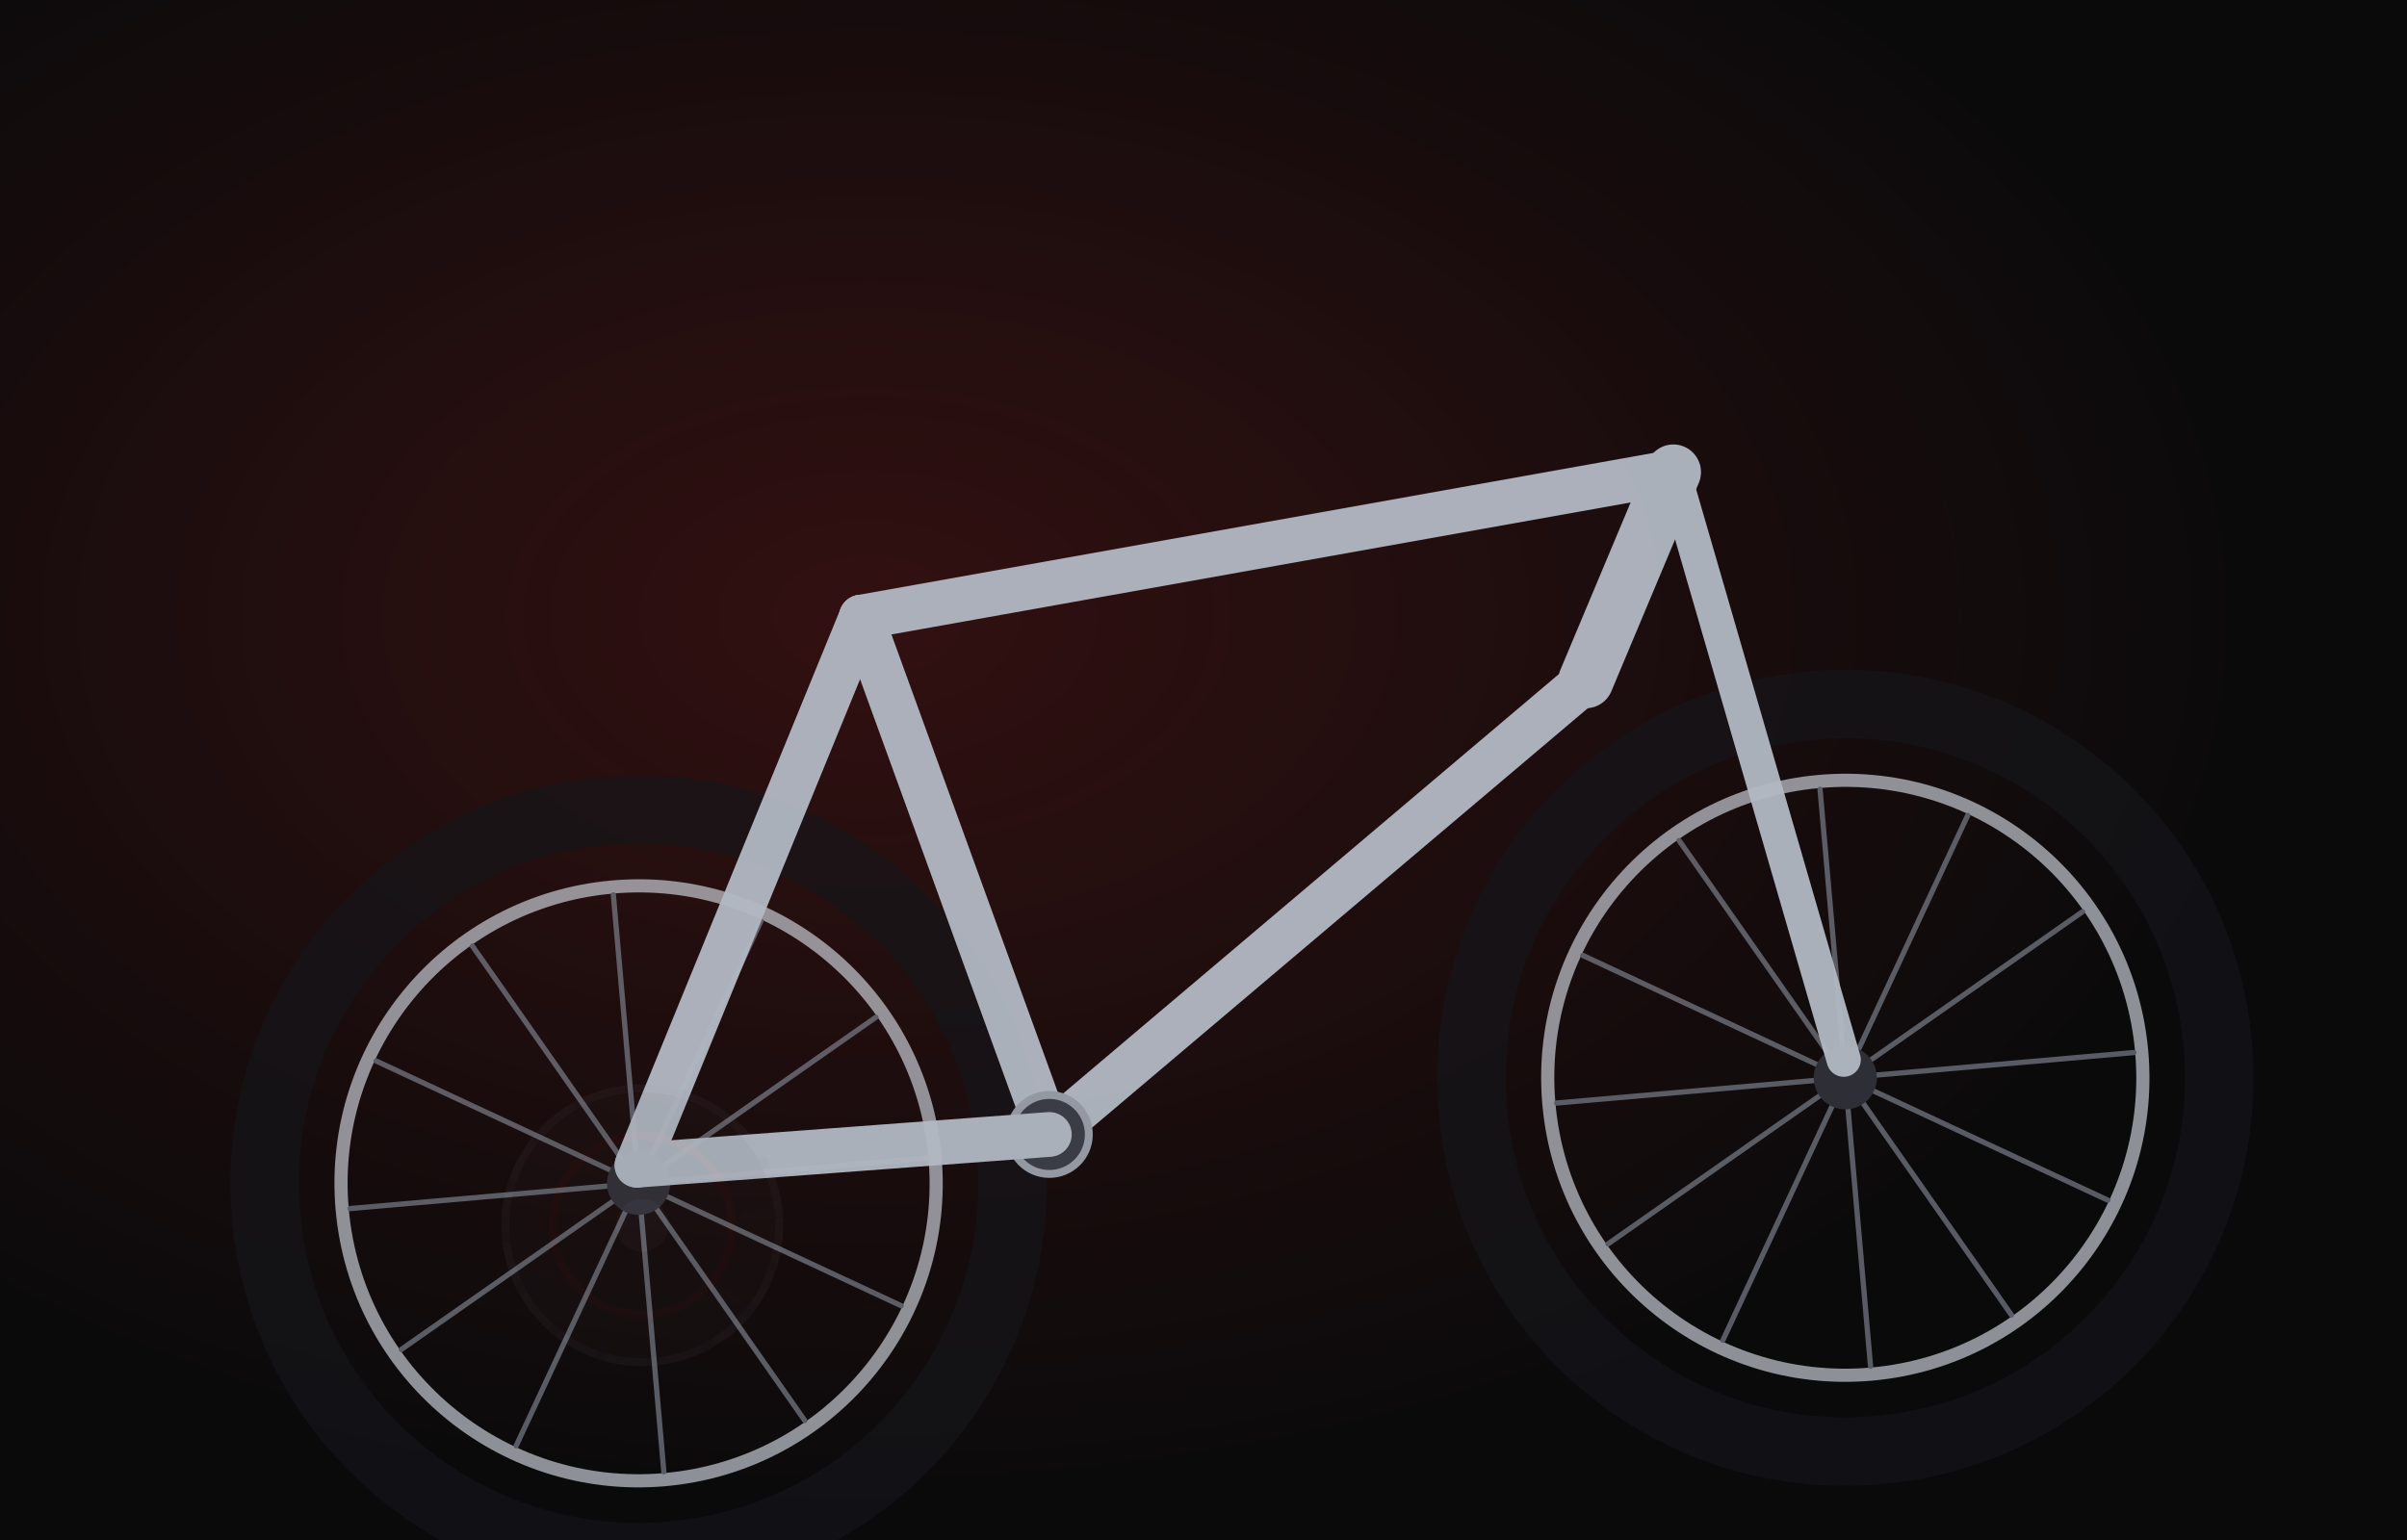
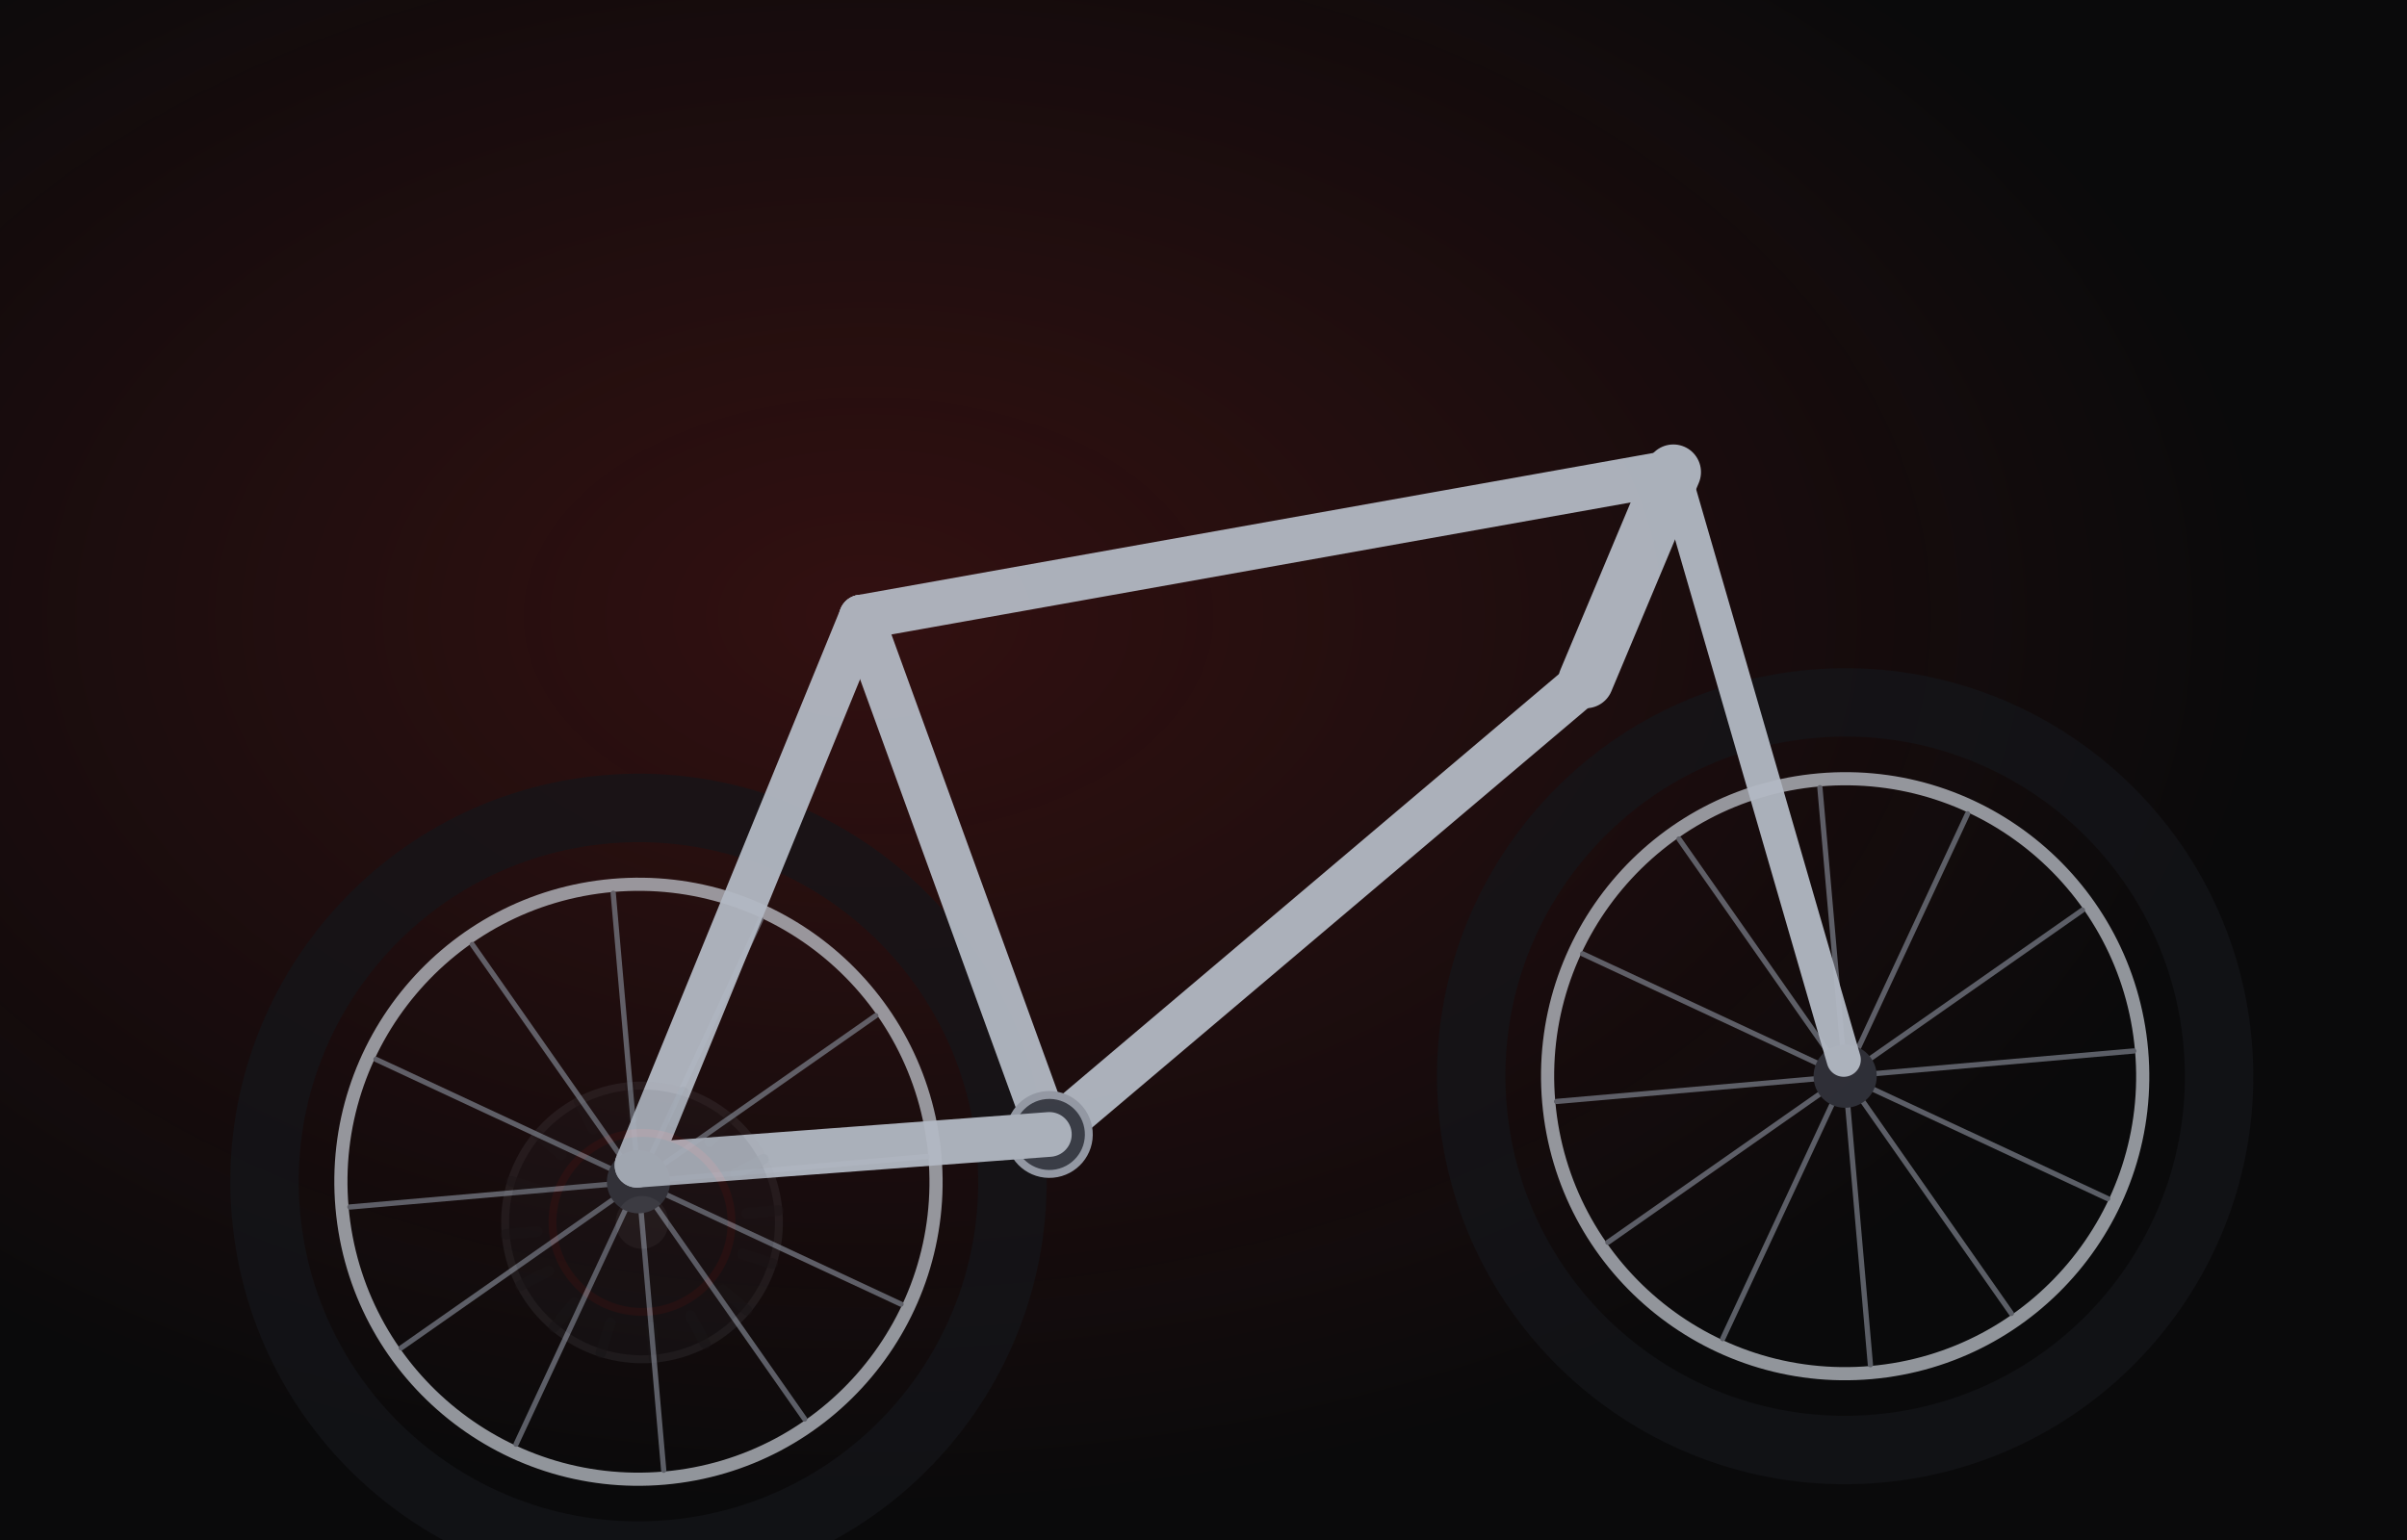
<svg xmlns="http://www.w3.org/2000/svg" viewBox="0 0 1000 640" width="1000" height="640">
  <defs>
    <radialGradient id="glow" cx="36.2%" cy="40%" r="58%">
      <stop offset="0%" stop-color="#d42a28" stop-opacity="0.20" />
      <stop offset="100%" stop-color="#d42a28" stop-opacity="0" />
    </radialGradient>
    <linearGradient id="sweep" x1="0" y1="0" x2="1" y2="0">
      <stop offset="0%" stop-color="#ffffff" stop-opacity="0" />
      <stop offset="50%" stop-color="#ffffff" stop-opacity="0.10" />
      <stop offset="55%" stop-color="#d42a28" stop-opacity="0.25" />
      <stop offset="100%" stop-color="#d42a28" stop-opacity="0" />
    </linearGradient>
  </defs>
  <rect width="1000" height="640" fill="#0a0a0b" />
  <rect width="1000" height="640" fill="url(#glow)" />
  <g transform="translate(500 350) rotate(-5.00) scale(1.094) translate(-500 -350)">
-     <g opacity="0.330" transform="translate(0 17.4)" />
-     <g opacity="0.676" transform="translate(0 8.4)">
+     <g opacity="0.378" transform="translate(0 16.2)" />
+     <g opacity="0.700" transform="translate(0 7.8)">
      <circle cx="275" cy="452" r="142" fill="none" stroke="#141519" stroke-width="26" />
      <circle cx="275" cy="452" r="113" fill="none" stroke="#cbd0d8" stroke-width="5" />
      <line x1="275" y1="452" x2="385" y2="452" stroke="#7d828d" stroke-width="2" stroke-linecap="round" />
      <line x1="275" y1="452" x2="370.263" y2="507" stroke="#7d828d" stroke-width="2" stroke-linecap="round" />
      <line x1="275" y1="452" x2="330" y2="547.263" stroke="#7d828d" stroke-width="2" stroke-linecap="round" />
      <line x1="275" y1="452" x2="275" y2="562" stroke="#7d828d" stroke-width="2" stroke-linecap="round" />
      <line x1="275" y1="452" x2="220" y2="547.263" stroke="#7d828d" stroke-width="2" stroke-linecap="round" />
      <line x1="275" y1="452" x2="179.737" y2="507" stroke="#7d828d" stroke-width="2" stroke-linecap="round" />
      <line x1="275" y1="452" x2="165" y2="452" stroke="#7d828d" stroke-width="2" stroke-linecap="round" />
      <line x1="275" y1="452" x2="179.737" y2="397" stroke="#7d828d" stroke-width="2" stroke-linecap="round" />
      <line x1="275" y1="452" x2="220" y2="356.737" stroke="#7d828d" stroke-width="2" stroke-linecap="round" />
      <line x1="275" y1="452" x2="275" y2="342" stroke="#7d828d" stroke-width="2" stroke-linecap="round" />
      <line x1="275" y1="452" x2="330" y2="356.737" stroke="#7d828d" stroke-width="2" stroke-linecap="round" />
      <line x1="275" y1="452" x2="370.263" y2="397" stroke="#7d828d" stroke-width="2" stroke-linecap="round" />
      <circle cx="275" cy="452" r="12" fill="#3c3f49" />
      <circle cx="735" cy="452" r="142" fill="none" stroke="#141519" stroke-width="26" />
      <circle cx="735" cy="452" r="113" fill="none" stroke="#cbd0d8" stroke-width="5" />
      <line x1="735" y1="452" x2="845" y2="452" stroke="#7d828d" stroke-width="2" stroke-linecap="round" />
      <line x1="735" y1="452" x2="830.263" y2="507" stroke="#7d828d" stroke-width="2" stroke-linecap="round" />
      <line x1="735" y1="452" x2="790" y2="547.263" stroke="#7d828d" stroke-width="2" stroke-linecap="round" />
      <line x1="735" y1="452" x2="735" y2="562" stroke="#7d828d" stroke-width="2" stroke-linecap="round" />
      <line x1="735" y1="452" x2="680" y2="547.263" stroke="#7d828d" stroke-width="2" stroke-linecap="round" />
      <line x1="735" y1="452" x2="639.737" y2="507" stroke="#7d828d" stroke-width="2" stroke-linecap="round" />
      <line x1="735" y1="452" x2="625" y2="452" stroke="#7d828d" stroke-width="2" stroke-linecap="round" />
      <line x1="735" y1="452" x2="639.737" y2="397" stroke="#7d828d" stroke-width="2" stroke-linecap="round" />
      <line x1="735" y1="452" x2="680" y2="356.737" stroke="#7d828d" stroke-width="2" stroke-linecap="round" />
      <line x1="735" y1="452" x2="735" y2="342" stroke="#7d828d" stroke-width="2" stroke-linecap="round" />
      <line x1="735" y1="452" x2="790" y2="356.737" stroke="#7d828d" stroke-width="2" stroke-linecap="round" />
      <line x1="735" y1="452" x2="830.263" y2="397" stroke="#7d828d" stroke-width="2" stroke-linecap="round" />
      <circle cx="735" cy="452" r="12" fill="#3c3f49" />
    </g>
    <g opacity="0.000" transform="translate(0 26.0)">
      <circle cx="275" cy="452" r="150" fill="none" stroke="#0b0c0f" stroke-width="26" stroke-dasharray="20 14" />
      <circle cx="735" cy="452" r="150" fill="none" stroke="#0b0c0f" stroke-width="26" stroke-dasharray="20 14" />
    </g>
    <g opacity="0.943" transform="translate(0 1.5)">
      <line x1="432" y1="454" x2="650" y2="300" stroke="#b3b9c4" stroke-width="17" stroke-linecap="round" />
      <line x1="378" y1="252" x2="690" y2="224" stroke="#b3b9c4" stroke-width="17" stroke-linecap="round" />
      <line x1="432" y1="454" x2="378" y2="252" stroke="#b3b9c4" stroke-width="17" stroke-linecap="round" />
      <line x1="650" y1="300" x2="690" y2="224" stroke="#b3b9c4" stroke-width="21" stroke-linecap="round" />
      <line x1="690" y1="224" x2="735" y2="452" stroke="#b3b9c4" stroke-width="13" stroke-linecap="round" />
      <circle cx="432" cy="454" r="15" fill="#3c3f49" stroke="#9aa0ab" stroke-width="3" />
      <line x1="432" y1="454" x2="275" y2="452" stroke="#b3b9c4" stroke-width="17" stroke-linecap="round" />
      <line x1="275" y1="452" x2="378" y2="252" stroke="#b3b9c4" stroke-width="17" stroke-linecap="round" />
    </g>
    <g opacity="0.000" transform="translate(0 26.0)">
      <line x1="378" y1="252" x2="372" y2="208" stroke="#9aa0ab" stroke-width="9" stroke-linecap="round" />
      <rect x="334" y="192" width="86" height="16" rx="8" fill="#3c3f49" />
    </g>
    <g opacity="0.000" transform="translate(0 26.0)">
      <circle cx="735" cy="452" r="62" fill="none" stroke="#9aa0ab" stroke-width="4" />
      <circle cx="735" cy="452" r="56" fill="none" stroke="#6b6f79" stroke-width="1.5" />
      <circle cx="785" cy="452" r="3" fill="#0b0c0f" />
      <circle cx="775.451" cy="481.389" r="3" fill="#0b0c0f" />
      <circle cx="750.451" cy="499.553" r="3" fill="#0b0c0f" />
      <circle cx="719.549" cy="499.553" r="3" fill="#0b0c0f" />
      <circle cx="694.549" cy="481.389" r="3" fill="#0b0c0f" />
      <circle cx="685" cy="452" r="3" fill="#0b0c0f" />
      <circle cx="694.549" cy="422.611" r="3" fill="#0b0c0f" />
      <circle cx="719.549" cy="404.447" r="3" fill="#0b0c0f" />
      <circle cx="750.451" cy="404.447" r="3" fill="#0b0c0f" />
      <circle cx="775.451" cy="422.611" r="3" fill="#0b0c0f" />
      <circle cx="275" cy="452" r="62" fill="none" stroke="#9aa0ab" stroke-width="4" />
      <circle cx="275" cy="452" r="56" fill="none" stroke="#6b6f79" stroke-width="1.5" />
      <circle cx="325" cy="452" r="3" fill="#0b0c0f" />
      <circle cx="315.451" cy="481.389" r="3" fill="#0b0c0f" />
      <circle cx="290.451" cy="499.553" r="3" fill="#0b0c0f" />
      <circle cx="259.549" cy="499.553" r="3" fill="#0b0c0f" />
      <circle cx="234.549" cy="481.389" r="3" fill="#0b0c0f" />
      <circle cx="225" cy="452" r="3" fill="#0b0c0f" />
      <circle cx="234.549" cy="422.611" r="3" fill="#0b0c0f" />
      <circle cx="259.549" cy="404.447" r="3" fill="#0b0c0f" />
      <circle cx="290.451" cy="404.447" r="3" fill="#0b0c0f" />
      <circle cx="315.451" cy="422.611" r="3" fill="#0b0c0f" />
    </g>
    <g opacity="0.000" transform="translate(0 26.0)">
      <g transform="translate(541 377) rotate(-35.23823)">
        <rect x="-88" y="-27" width="176" height="54" rx="14" fill="#22242c" stroke="#2d303a" stroke-width="3" />
        <rect x="-80" y="-19" width="160" height="12" rx="6" fill="#2d303a" />
        <rect x="-74" y="15" width="148" height="5" rx="2.5" fill="#e23a34" opacity="0.85" />
      </g>
    </g>
-     <g opacity="0.060" transform="translate(0 24.4)">
+     <g opacity="0.104" transform="translate(0 23.3)">
      <circle cx="275" cy="452" r="52" fill="#3c3f49" stroke="#9aa0ab" stroke-width="3" />
      <line x1="315" y1="452" x2="327" y2="452" stroke="#54586180" stroke-width="4" stroke-linecap="round" />
      <line x1="311.955" y1="467.307" x2="323.042" y2="471.9" stroke="#54586180" stroke-width="4" stroke-linecap="round" />
      <line x1="303.284" y1="480.284" x2="311.77" y2="488.77" stroke="#54586180" stroke-width="4" stroke-linecap="round" />
      <line x1="290.307" y1="488.955" x2="294.9" y2="500.042" stroke="#54586180" stroke-width="4" stroke-linecap="round" />
      <line x1="275" y1="492" x2="275" y2="504" stroke="#54586180" stroke-width="4" stroke-linecap="round" />
      <line x1="259.693" y1="488.955" x2="255.1" y2="500.042" stroke="#54586180" stroke-width="4" stroke-linecap="round" />
      <line x1="246.716" y1="480.284" x2="238.23" y2="488.77" stroke="#54586180" stroke-width="4" stroke-linecap="round" />
      <line x1="238.045" y1="467.307" x2="226.958" y2="471.9" stroke="#54586180" stroke-width="4" stroke-linecap="round" />
      <line x1="235" y1="452" x2="223" y2="452" stroke="#54586180" stroke-width="4" stroke-linecap="round" />
      <line x1="238.045" y1="436.693" x2="226.958" y2="432.1" stroke="#54586180" stroke-width="4" stroke-linecap="round" />
      <line x1="246.716" y1="423.716" x2="238.23" y2="415.23" stroke="#54586180" stroke-width="4" stroke-linecap="round" />
      <line x1="259.693" y1="415.045" x2="255.1" y2="403.958" stroke="#54586180" stroke-width="4" stroke-linecap="round" />
      <line x1="275" y1="412" x2="275" y2="400" stroke="#54586180" stroke-width="4" stroke-linecap="round" />
      <line x1="290.307" y1="415.045" x2="294.9" y2="403.958" stroke="#54586180" stroke-width="4" stroke-linecap="round" />
      <line x1="303.284" y1="423.716" x2="311.77" y2="415.23" stroke="#54586180" stroke-width="4" stroke-linecap="round" />
      <line x1="311.955" y1="436.693" x2="323.042" y2="432.1" stroke="#54586180" stroke-width="4" stroke-linecap="round" />
      <circle cx="275" cy="452" r="34" fill="none" stroke="#e23a34" stroke-width="3" opacity="0.8" />
      <circle cx="275" cy="452" r="10" fill="#9aa0ab" />
+     </g>
+     <g opacity="0.000" transform="translate(0 26.0)">
+       <line x1="432" y1="454" x2="424" y2="508" stroke="#9aa0ab" stroke-width="8" stroke-linecap="round" />
+       <rect x="404" y="506" width="36" height="11" rx="3" fill="#3c3f49" />
    </g>
    <g opacity="0.000" transform="translate(0 26.0)">
      <rect x="723" y="370" width="22" height="28" rx="5" fill="#3c3f49" stroke="#9aa0ab" stroke-width="2" />
      <rect x="263" y="370" width="22" height="28" rx="5" fill="#3c3f49" stroke="#9aa0ab" stroke-width="2" />
    </g>
    <g opacity="0.000" transform="translate(0 26.0)">
      <line x1="432" y1="454" x2="650" y2="300" stroke="#1c1d22" stroke-width="10" stroke-linecap="round" />
      <line x1="378" y1="252" x2="690" y2="224" stroke="#1c1d22" stroke-width="10" stroke-linecap="round" />
      <path d="M398 248 L660 222 L660 242 L398 272 Z" fill="#1c1d22" opacity="0.9" />
    </g>
    <g opacity="0.000" transform="translate(0 26.0)" />
    <g opacity="0.000" transform="translate(0 26.0)" />
    <g opacity="0.000" transform="translate(0 26.0)">
      <line x1="690" y1="224" x2="696" y2="170" stroke="#9aa0ab" stroke-width="10" stroke-linecap="round" />
      <line x1="650" y1="170" x2="748" y2="160" stroke="#3c3f49" stroke-width="13" stroke-linecap="round" />
      <line x1="650" y1="170" x2="628" y2="176" stroke="#141519" stroke-width="16" stroke-linecap="round" />
      <rect x="686" y="138" width="48" height="26" rx="6" fill="#0d0e12" stroke="#9aa0ab" stroke-width="2" />
    </g>
  </g>
  <g transform="translate(-163 0) skewX(-12)">
    <rect x="-90" y="-100" width="180" height="840" fill="url(#sweep)" />
  </g>
</svg>
